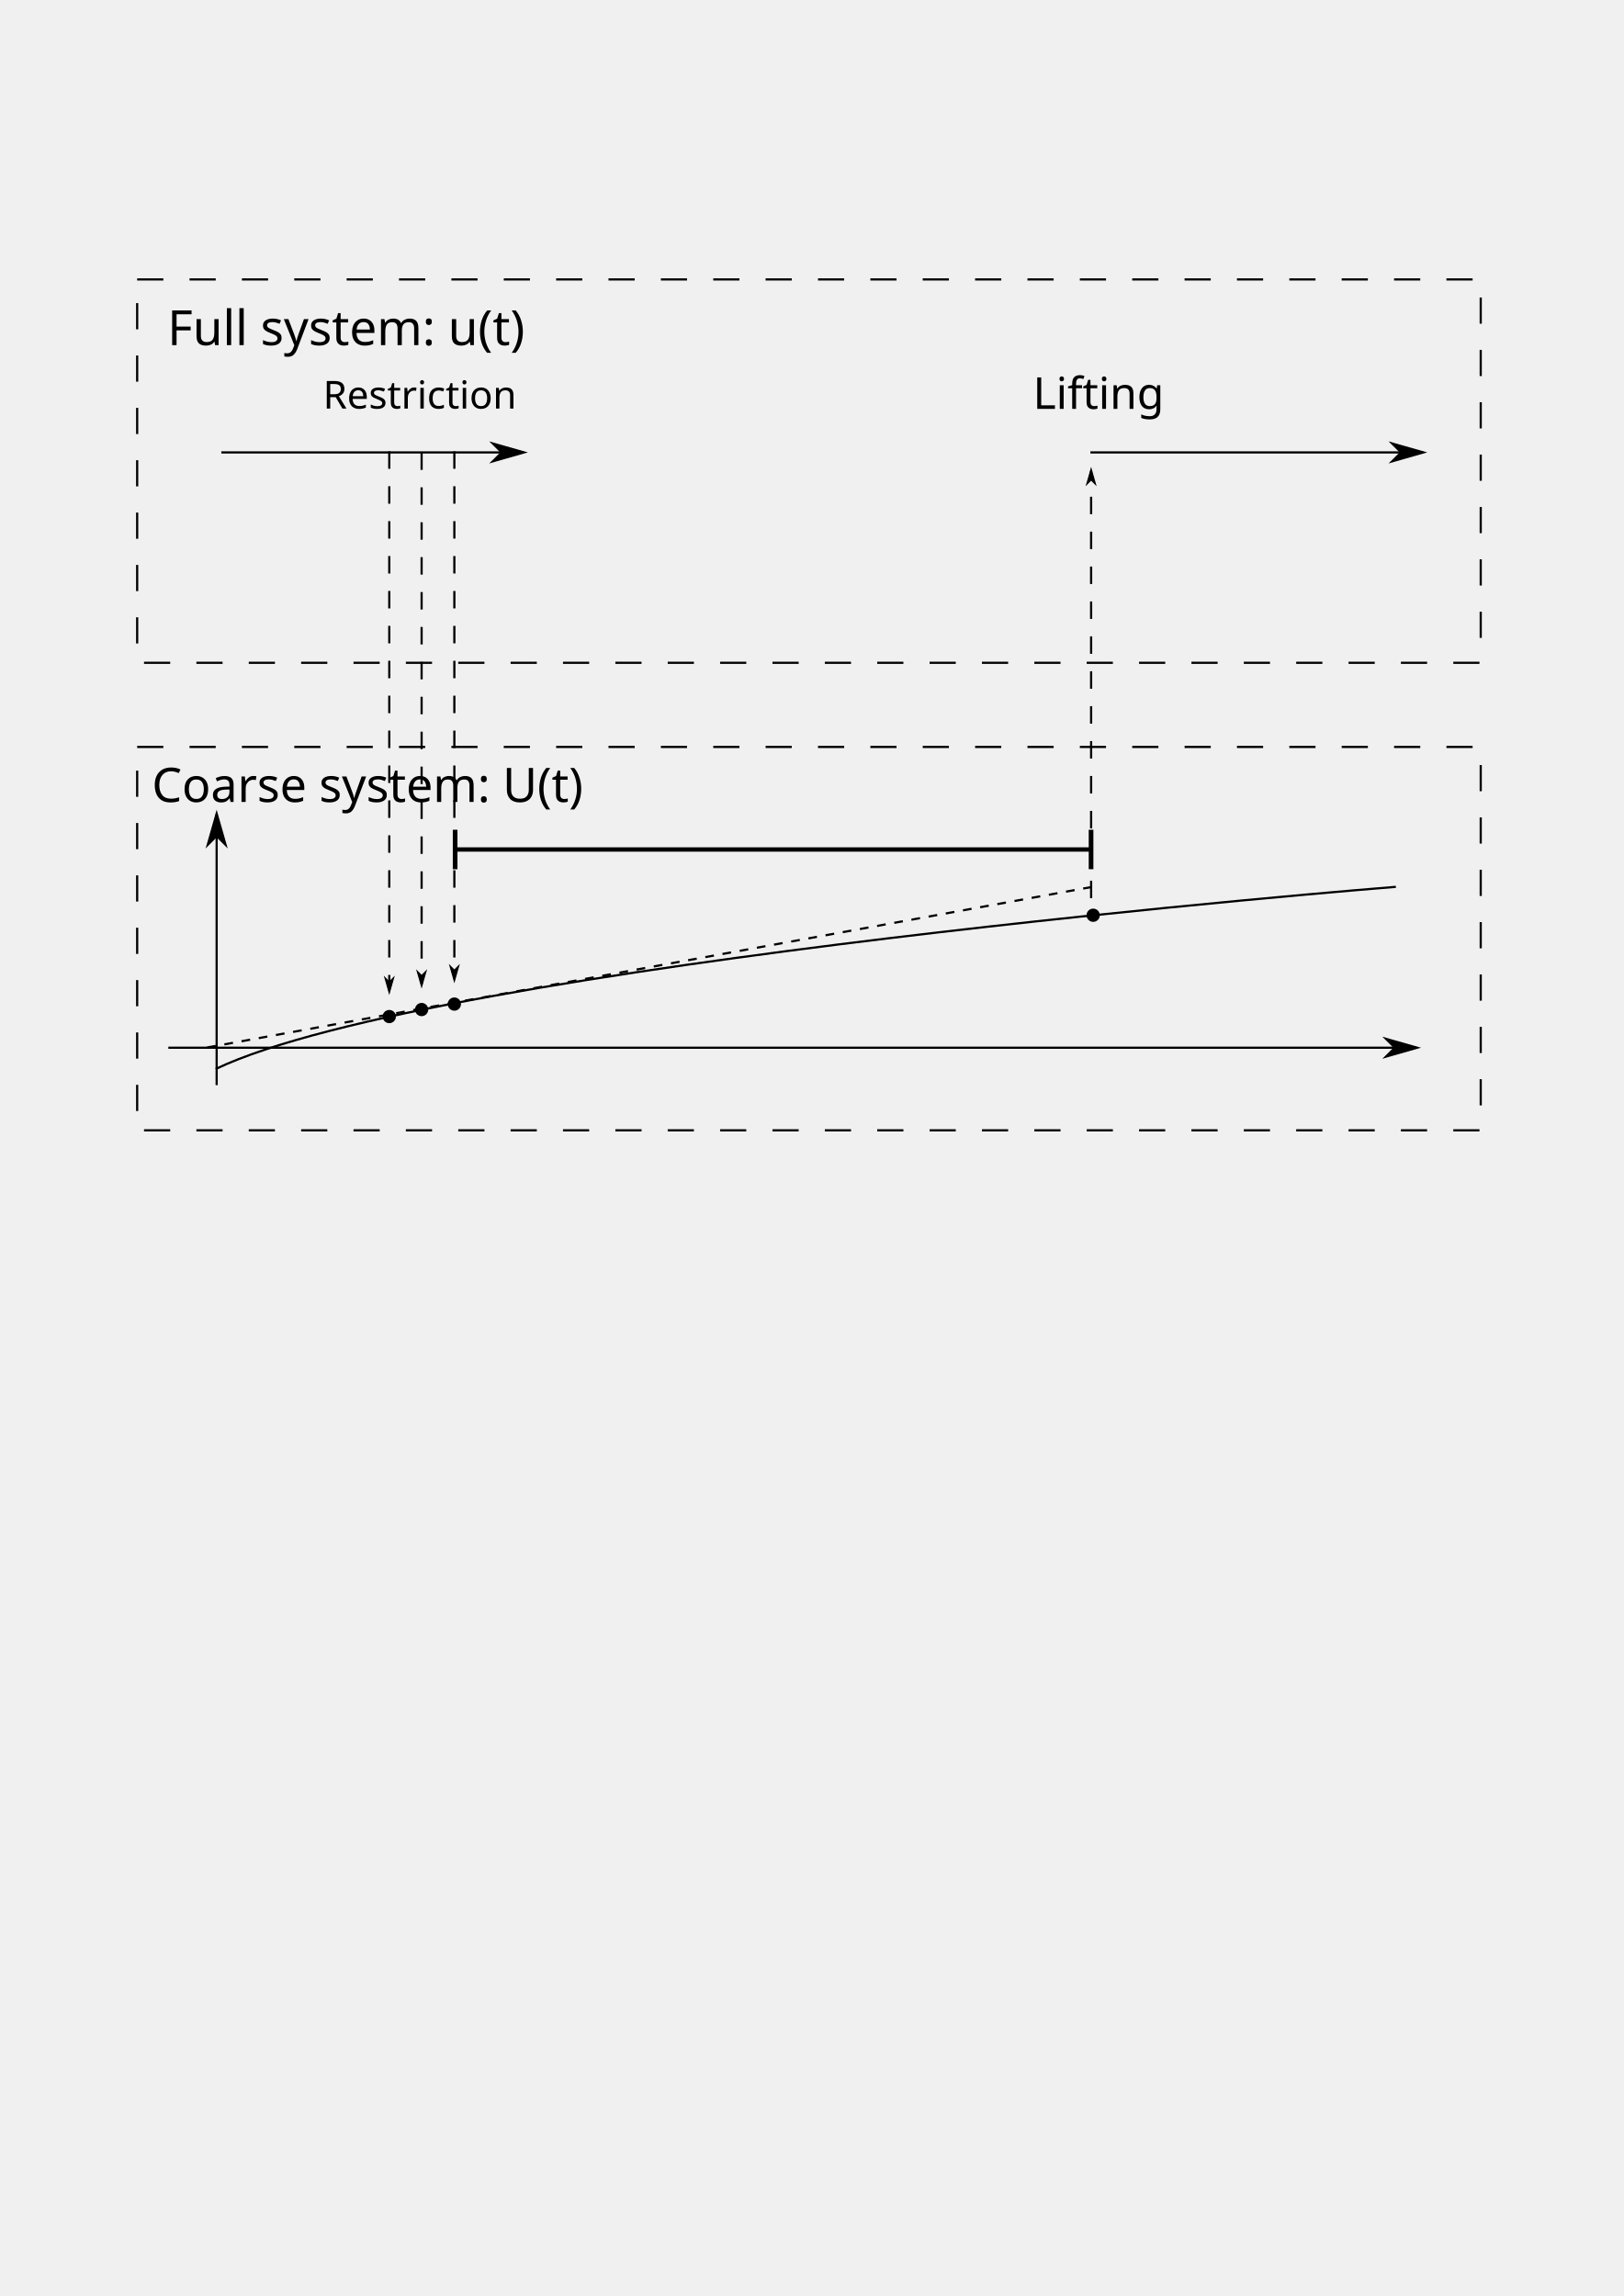
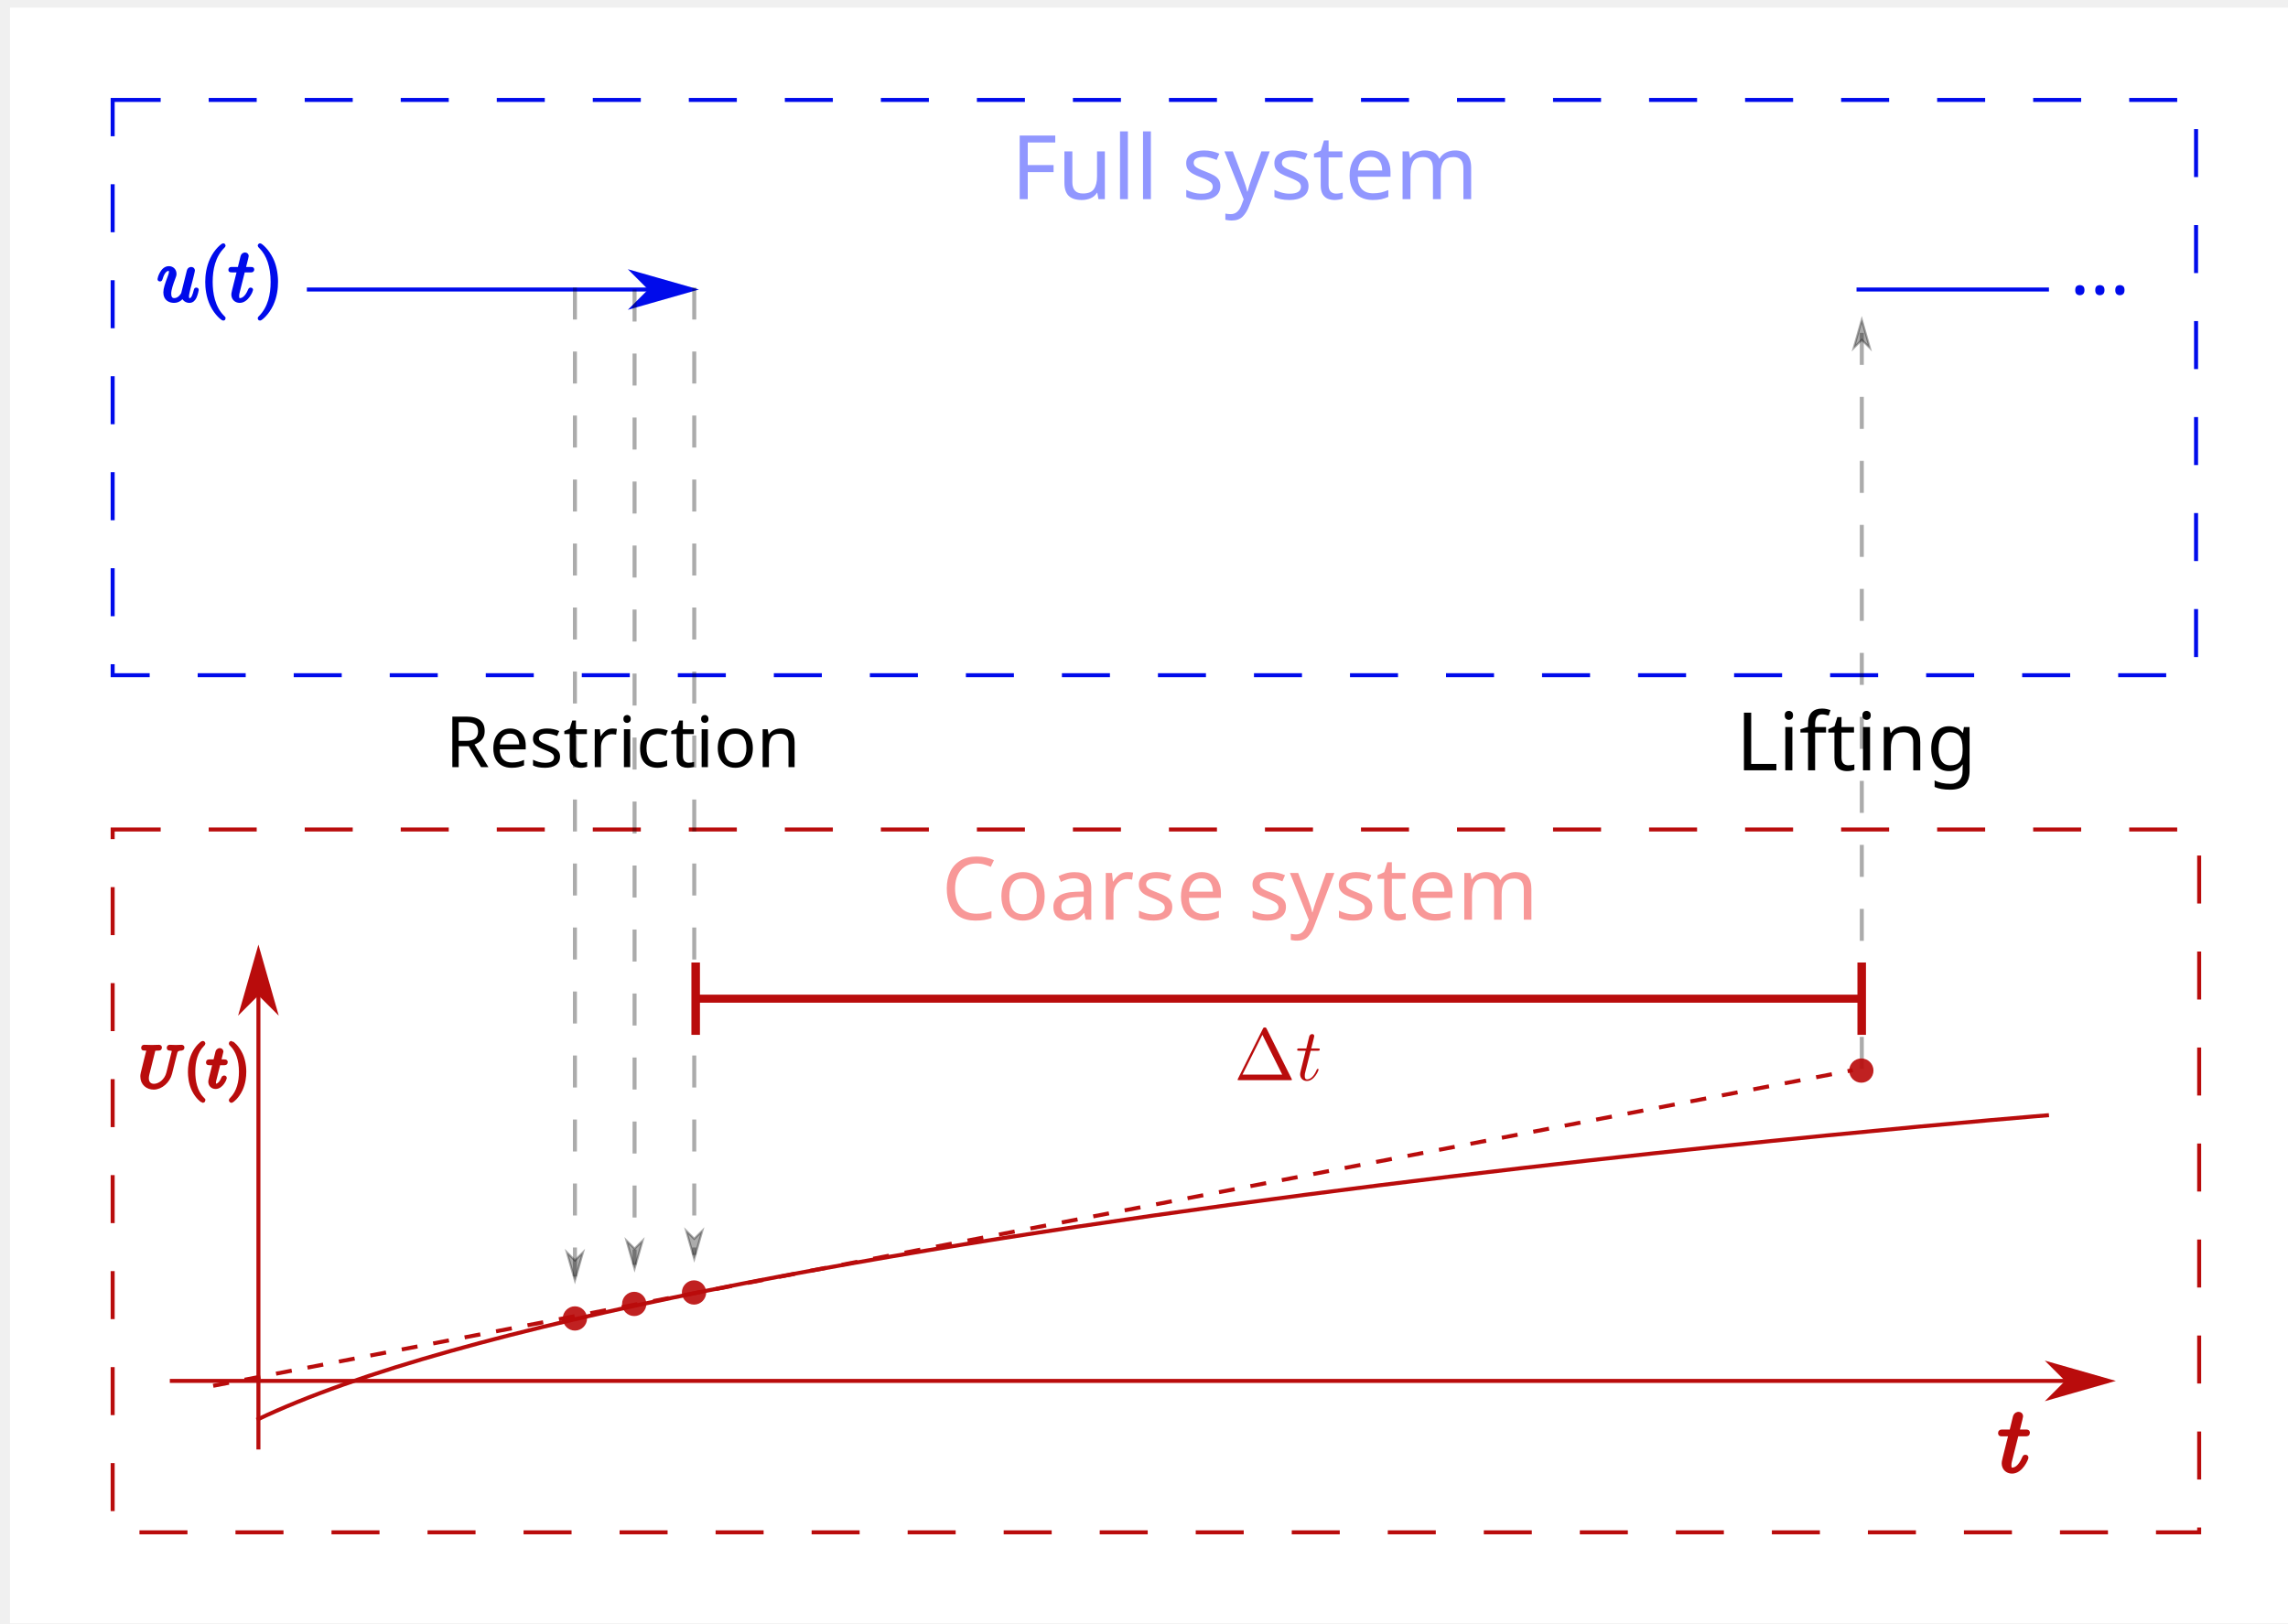
- <svg xmlns="http://www.w3.org/2000/svg" width="210mm" height="297mm" viewBox="0 0 744.094 1052.362" id="svg2" version="1.1">
+ <svg xmlns="http://www.w3.org/2000/svg" width="161.389mm" height="114.535mm" viewBox="0 0 571.851 405.833" id="svg2" version="1.1">
  <defs id="defs4">
-     <marker orient="auto" refY="0.0" refX="0.0" id="StopL" style="overflow:visible">
-       <path id="path4323" d="M 0.0,5.65 L 0.0,-5.65" style="fill:none;fill-opacity:0.75;fill-rule:evenodd;stroke:#000000;stroke-width:1pt;stroke-opacity:1" transform="scale(0.8)" />
+     <marker style="overflow:visible" id="marker6508" refX="0" refY="0" orient="auto">
+       <path transform="matrix(-0.4,0,0,-0.4,-4,0)" style="fill:#ffffff;fill-opacity:1;fill-rule:evenodd;stroke:none;stroke-width:1pt;stroke-opacity:0.33" d="M 0,0 5,-5 -12.5,0 5,5 0,0 Z" id="path6510" />
    </marker>
-     <marker orient="auto" refY="0.0" refX="0.0" id="marker7245" style="overflow:visible;">
-       <path id="path7247" d="M 0.0,0.0 L 5.0,-5.0 L -12.5,0.0 L 5.0,5.0 L 0.0,0.0 z " style="fill-rule:evenodd;stroke:#000000;stroke-width:1pt;stroke-opacity:1;fill:#000000;fill-opacity:1" transform="scale(0.4) rotate(180) translate(10,0)" />
+     <marker style="overflow:visible" id="marker6300" refX="0" refY="0" orient="auto">
+       <path transform="matrix(-0.4,0,0,-0.4,-4,0)" style="fill:#000000;fill-opacity:0.33;fill-rule:evenodd;stroke:#000000;stroke-width:1pt;stroke-opacity:0.33" d="M 0,0 5,-5 -12.5,0 5,5 0,0 Z" id="path6302" />
    </marker>
-     <marker orient="auto" refY="0.0" refX="0.0" id="marker5672" style="overflow:visible;">
-       <path id="path5674" d="M 0.0,0.0 L 5.0,-5.0 L -12.5,0.0 L 5.0,5.0 L 0.0,0.0 z " style="fill-rule:evenodd;stroke:#000000;stroke-width:1pt;stroke-opacity:1;fill:#000000;fill-opacity:1" transform="scale(0.4) rotate(180) translate(10,0)" />
+     <marker orient="auto" refY="0" refX="0" id="marker4214" style="overflow:visible">
+       <path id="path4216" d="M 0,0 5,-5 -12.5,0 5,5 0,0 Z" style="fill:#000000;fill-opacity:1;fill-rule:evenodd;stroke:#000000;stroke-width:1pt;stroke-opacity:1" transform="matrix(-0.8,0,0,-0.8,-10,0)" />
    </marker>
-     <marker style="overflow:visible;" id="marker4900" refX="0.0" refY="0.0" orient="auto">
-       <path transform="scale(0.4) rotate(180) translate(10,0)" style="fill-rule:evenodd;stroke:#000000;stroke-width:1pt;stroke-opacity:1;fill:#000000;fill-opacity:1" d="M 0.0,0.0 L 5.0,-5.0 L -12.5,0.0 L 5.0,5.0 L 0.0,0.0 z " id="path4902" />
+     <marker orient="auto" refY="0" refX="0" id="StopL" style="overflow:visible">
+       <path id="path4323" d="M 0,5.65 0,-5.65" style="fill:none;fill-opacity:0.75;fill-rule:evenodd;stroke:#b90c0c;stroke-width:1pt;stroke-opacity:1" transform="scale(0.8,0.8)" />
    </marker>
-     <marker style="overflow:visible;" id="marker4836" refX="0.0" refY="0.0" orient="auto">
-       <path transform="scale(0.4) rotate(180) translate(10,0)" style="fill-rule:evenodd;stroke:#000000;stroke-width:1pt;stroke-opacity:1;fill:#000000;fill-opacity:1" d="M 0.0,0.0 L 5.0,-5.0 L -12.5,0.0 L 5.0,5.0 L 0.0,0.0 z " id="path4838" />
+     <marker orient="auto" refY="0" refX="0" id="marker7245" style="overflow:visible">
+       <path id="path7247" d="M 0,0 5,-5 -12.5,0 5,5 0,0 Z" style="fill:#000000;fill-opacity:1;fill-rule:evenodd;stroke:#000000;stroke-width:1pt;stroke-opacity:1" transform="matrix(-0.4,0,0,-0.4,-4,0)" />
    </marker>
-     <marker orient="auto" refY="0.0" refX="0.0" id="Arrow1Mend" style="overflow:visible;">
-       <path id="path4163" d="M 0.0,0.0 L 5.0,-5.0 L -12.5,0.0 L 5.0,5.0 L 0.0,0.0 z " style="fill-rule:evenodd;stroke:#000000;stroke-width:1pt;stroke-opacity:1;fill:#000000;fill-opacity:1" transform="scale(0.4) rotate(180) translate(10,0)" />
+     <marker orient="auto" refY="0" refX="0" id="marker5672" style="overflow:visible">
+       <path id="path5674" d="M 0,0 5,-5 -12.5,0 5,5 0,0 Z" style="fill:#000000;fill-opacity:0.33;fill-rule:evenodd;stroke:#000000;stroke-width:1pt;stroke-opacity:0.33" transform="matrix(-0.4,0,0,-0.4,-4,0)" />
    </marker>
-     <marker orient="auto" refY="0.0" refX="0.0" id="marker4698" style="overflow:visible;">
-       <path id="path4700" d="M 0.0,0.0 L 5.0,-5.0 L -12.5,0.0 L 5.0,5.0 L 0.0,0.0 z " style="fill-rule:evenodd;stroke:#000000;stroke-width:1pt;stroke-opacity:1;fill:#000000;fill-opacity:1" transform="scale(0.8) rotate(180) translate(12.5,0)" />
+     <marker style="overflow:visible" id="marker4836" refX="0" refY="0" orient="auto">
+       <path transform="matrix(-0.4,0,0,-0.4,-4,0)" style="fill:#000000;fill-opacity:0.33;fill-rule:evenodd;stroke:#000000;stroke-width:1pt;stroke-opacity:0.33" d="M 0,0 5,-5 -12.5,0 5,5 0,0 Z" id="path4838" />
    </marker>
-     <marker orient="auto" refY="0.0" refX="0.0" id="marker4652" style="overflow:visible;">
-       <path id="path4654" d="M 0.0,0.0 L 5.0,-5.0 L -12.5,0.0 L 5.0,5.0 L 0.0,0.0 z " style="fill-rule:evenodd;stroke:#000000;stroke-width:1pt;stroke-opacity:1;fill:#000000;fill-opacity:1" transform="scale(0.8) rotate(180) translate(12.5,0)" />
+     <marker orient="auto" refY="0" refX="0" id="Arrow1Mend" style="overflow:visible">
+       <path id="path4163" d="M 0,0 5,-5 -12.5,0 5,5 0,0 Z" style="fill:#000000;fill-opacity:0.33;fill-rule:evenodd;stroke:#000000;stroke-width:1pt;stroke-opacity:0.33" transform="matrix(-0.4,0,0,-0.4,-4,0)" />
    </marker>
-     <marker orient="auto" refY="0.0" refX="0.0" id="marker4612" style="overflow:visible;">
-       <path id="path4614" d="M 0.0,0.0 L 5.0,-5.0 L -12.5,0.0 L 5.0,5.0 L 0.0,0.0 z " style="fill-rule:evenodd;stroke:#000000;stroke-width:1pt;stroke-opacity:1;fill:#000000;fill-opacity:1" transform="scale(0.8) rotate(180) translate(12.5,0)" />
+     <marker orient="auto" refY="0" refX="0" id="marker4698" style="overflow:visible">
+       <path id="path4700" d="M 0,0 5,-5 -12.5,0 5,5 0,0 Z" style="fill:#000000;fill-opacity:1;fill-rule:evenodd;stroke:#000000;stroke-width:1pt;stroke-opacity:1" transform="matrix(-0.8,0,0,-0.8,-10,0)" />
    </marker>
-     <marker style="overflow:visible;" id="marker4480" refX="0.0" refY="0.0" orient="auto">
-       <path transform="scale(0.8) rotate(180) translate(12.5,0)" style="fill-rule:evenodd;stroke:#000000;stroke-width:1pt;stroke-opacity:1;fill:#000000;fill-opacity:1" d="M 0.0,0.0 L 5.0,-5.0 L -12.5,0.0 L 5.0,5.0 L 0.0,0.0 z " id="path4482" />
+     <marker orient="auto" refY="0" refX="0" id="marker4652" style="overflow:visible">
+       <path id="path4654" d="M 0,0 5,-5 -12.5,0 5,5 0,0 Z" style="fill:#000000;fill-opacity:1;fill-rule:evenodd;stroke:#000000;stroke-width:1pt;stroke-opacity:1" transform="matrix(-0.8,0,0,-0.8,-10,0)" />
    </marker>
-     <marker style="overflow:visible;" id="marker4452" refX="0.0" refY="0.0" orient="auto">
-       <path transform="scale(0.8) rotate(180) translate(12.5,0)" style="fill-rule:evenodd;stroke:#000000;stroke-width:1pt;stroke-opacity:1;fill:#000000;fill-opacity:1" d="M 0.0,0.0 L 5.0,-5.0 L -12.5,0.0 L 5.0,5.0 L 0.0,0.0 z " id="path4454" />
+     <marker orient="auto" refY="0" refX="0" id="marker4612" style="overflow:visible">
+       <path id="path4614" d="M 0,0 5,-5 -12.5,0 5,5 0,0 Z" style="fill:#000000;fill-opacity:1;fill-rule:evenodd;stroke:#000000;stroke-width:1pt;stroke-opacity:1" transform="matrix(-0.8,0,0,-0.8,-10,0)" />
    </marker>
-     <marker style="overflow:visible;" id="marker4430" refX="0.0" refY="0.0" orient="auto">
-       <path transform="scale(0.8) rotate(180) translate(12.5,0)" style="fill-rule:evenodd;stroke:#000000;stroke-width:1pt;stroke-opacity:1;fill:#000000;fill-opacity:1" d="M 0.0,0.0 L 5.0,-5.0 L -12.5,0.0 L 5.0,5.0 L 0.0,0.0 z " id="path4432" />
+     <marker style="overflow:visible" id="marker4480" refX="0" refY="0" orient="auto">
+       <path transform="matrix(-0.8,0,0,-0.8,-10,0)" style="fill:#b90c0c;fill-opacity:1;fill-rule:evenodd;stroke:#b90c0c;stroke-width:1pt;stroke-opacity:1" d="M 0,0 5,-5 -12.5,0 5,5 0,0 Z" id="path4482" />
    </marker>
-     <marker orient="auto" refY="0.0" refX="0.0" id="Arrow1Lend" style="overflow:visible;">
-       <path id="path4157" d="M 0.0,0.0 L 5.0,-5.0 L -12.5,0.0 L 5.0,5.0 L 0.0,0.0 z " style="fill-rule:evenodd;stroke:#000000;stroke-width:1pt;stroke-opacity:1;fill:#000000;fill-opacity:1" transform="scale(0.8) rotate(180) translate(12.5,0)" />
+     <marker style="overflow:visible" id="marker4452" refX="0" refY="0" orient="auto">
+       <path transform="matrix(-0.8,0,0,-0.8,-10,0)" style="fill:#000000;fill-opacity:1;fill-rule:evenodd;stroke:#000000;stroke-width:1pt;stroke-opacity:1" d="M 0,0 5,-5 -12.5,0 5,5 0,0 Z" id="path4454" />
+     </marker>
+     <marker style="overflow:visible" id="marker4430" refX="0" refY="0" orient="auto">
+       <path transform="matrix(-0.8,0,0,-0.8,-10,0)" style="fill:#000beb;fill-opacity:1;fill-rule:evenodd;stroke:#000beb;stroke-width:1pt;stroke-opacity:1" d="M 0,0 5,-5 -12.5,0 5,5 0,0 Z" id="path4432" />
+     </marker>
+     <marker orient="auto" refY="0" refX="0" id="Arrow1Lend" style="overflow:visible">
+       <path id="path4157" d="M 0,0 5,-5 -12.5,0 5,5 0,0 Z" style="fill:#b90c0c;fill-opacity:1;fill-rule:evenodd;stroke:#b90c0c;stroke-width:1pt;stroke-opacity:1" transform="matrix(-0.8,0,0,-0.8,-10,0)" />
    </marker>
  </defs>
-   <g id="layer1">
-     <rect style="fill:none;fill-rule:evenodd;stroke:#000000;stroke-width:1;stroke-linecap:butt;stroke-linejoin:miter;stroke-miterlimit:4;stroke-dasharray:12, 12;stroke-dashoffset:0;stroke-opacity:1" id="rect3336" width="615.714" height="175.714" x="62.857" y="128.076" />
-     <rect y="342.362" x="62.857" height="175.714" width="615.714" id="rect4138" style="fill:none;fill-rule:evenodd;stroke:#000000;stroke-width:1;stroke-linecap:butt;stroke-linejoin:miter;stroke-miterlimit:4;stroke-dasharray:12, 12;stroke-dashoffset:0;stroke-opacity:1" />
-     <path style="fill:none;fill-rule:evenodd;stroke:#000000;stroke-width:1px;stroke-linecap:butt;stroke-linejoin:miter;stroke-opacity:1;marker-end:url(#marker4430)" d="m 101.429,207.362 138.571,0" id="path4140" />
-     <path id="path4142" d="m 499.682,207.362 152.461,0" style="fill:none;fill-rule:evenodd;stroke:#000000;stroke-width:1px;stroke-linecap:butt;stroke-linejoin:miter;stroke-opacity:1;marker-end:url(#marker4452)" />
-     <path style="fill:none;fill-rule:evenodd;stroke:#000000;stroke-width:1px;stroke-linecap:butt;stroke-linejoin:miter;stroke-opacity:1;marker-end:url(#Arrow1Lend)" d="m 99.286,497.362 0,-124.286" id="path4144" />
-     <path style="fill:none;fill-rule:evenodd;stroke:#000000;stroke-width:1px;stroke-linecap:butt;stroke-linejoin:miter;stroke-opacity:1;marker-end:url(#marker4480)" d="m 77.143,480.219 572.143,0" id="path4146" />
-     <path style="fill:none;fill-rule:evenodd;stroke:#000000;stroke-width:1px;stroke-linecap:butt;stroke-linejoin:miter;stroke-opacity:1" d="M 98.854,489.959 C 200.249,441.496 639.683,406.475 639.683,406.475" id="path4148" />
-     <ellipse style="fill:none;stroke-width:1;stroke-miterlimit:4;stroke-dasharray:12, 12;stroke-dashoffset:0" id="path4580" cx="0" cy="0" r="0" />
-     <circle style="fill:#000000;fill-opacity:1;stroke-width:1;stroke-miterlimit:4;stroke-dasharray:12, 12;stroke-dashoffset:0" id="path4590" cx="178.393" cy="465.934" r="3.036" />
-     <circle r="3.036" cy="462.719" cx="193.214" id="circle4596" style="fill:#000000;fill-opacity:1;stroke-width:1;stroke-miterlimit:4;stroke-dasharray:12, 12;stroke-dashoffset:0" />
-     <circle style="fill:#000000;fill-opacity:1;stroke-width:1;stroke-miterlimit:4;stroke-dasharray:12, 12;stroke-dashoffset:0" id="circle4598" cx="208.214" cy="460.219" r="3.036" />
-     <path style="fill:none;fill-rule:evenodd;stroke:#000000;stroke-width:1;stroke-linecap:butt;stroke-linejoin:miter;stroke-miterlimit:4;stroke-dasharray:8, 8;stroke-dashoffset:0;stroke-opacity:1;marker-end:url(#marker4836)" d="m 178.393,206.865 0,247.235" id="path4600" />
-     <path style="fill:none;fill-rule:evenodd;stroke:#000000;stroke-width:1;stroke-linecap:butt;stroke-linejoin:miter;stroke-miterlimit:4;stroke-dasharray:8, 8;stroke-dashoffset:0;stroke-opacity:1;marker-end:url(#Arrow1Mend)" d="m 193.214,207.37 0,243.799" id="path4602" />
-     <path style="fill:none;fill-rule:evenodd;stroke:#000000;stroke-width:1;stroke-linecap:butt;stroke-linejoin:miter;stroke-miterlimit:4;stroke-dasharray:8, 8;stroke-dashoffset:0;stroke-opacity:1;marker-end:url(#marker4900)" d="m 208.214,206.865 0,241.836" id="path4604" />
-     <circle cy="419.498" cx="500.969" id="circle5234" style="fill:#000000;fill-opacity:1;stroke-width:1;stroke-miterlimit:4;stroke-dasharray:12, 12;stroke-dashoffset:0" r="3.036" />
-     <path style="fill:none;fill-rule:evenodd;stroke:#000000;stroke-width:1;stroke-linecap:butt;stroke-linejoin:miter;stroke-miterlimit:4;stroke-dasharray:4, 4;stroke-dashoffset:0;stroke-opacity:1" d="M 94.954,480.111 504.066,405.865" id="path5236" />
-     <path style="fill:none;fill-rule:evenodd;stroke:#000000;stroke-width:1;stroke-linecap:butt;stroke-linejoin:miter;stroke-opacity:1;marker-end:url(#marker5672);stroke-miterlimit:4;stroke-dasharray:8,8;stroke-dashoffset:0" d="m 500.026,411.673 0,-195.717" id="path5664" />
-     <text xml:space="preserve" style="font-style:normal;font-weight:normal;font-size:22.286px;line-height:125%;font-family:sans-serif;letter-spacing:0px;word-spacing:0px;fill:#000000;fill-opacity:1;stroke:none;stroke-width:1px;stroke-linecap:butt;stroke-linejoin:miter;stroke-opacity:1" x="76.739" y="158.19" id="text6012">
-       <tspan id="tspan6014" x="76.739" y="158.19">Full system: u(t)</tspan>
+   <g id="layer1" transform="translate(-34.69805,-134.981)">
+     <rect style="color:#000000;clip-rule:nonzero;display:inline;overflow:visible;visibility:visible;opacity:1;isolation:auto;mix-blend-mode:normal;color-interpolation:sRGB;color-interpolation-filters:linearRGB;solid-color:#000000;solid-opacity:1;fill:#ffffff;fill-opacity:1;fill-rule:evenodd;stroke:none;stroke-width:1;stroke-linecap:butt;stroke-linejoin:miter;stroke-miterlimit:4;stroke-dasharray:8, 8;stroke-dashoffset:0;stroke-opacity:0.33;marker-end:url(#marker6508);color-rendering:auto;image-rendering:auto;shape-rendering:auto;text-rendering:auto;enable-background:accumulate" id="rect6506" width="569.346" height="403.923" x="37.203" y="136.891" />
+     <rect style="fill:none;fill-rule:evenodd;stroke:#000beb;stroke-width:1;stroke-linecap:butt;stroke-linejoin:miter;stroke-miterlimit:4;stroke-dasharray:12, 12;stroke-dashoffset:0;stroke-opacity:1" id="rect3336" width="520.713" height="143.826" x="62.857" y="159.965" />
+     <rect y="342.362" x="62.857" height="175.714" width="521.491" id="rect4138" style="fill:none;fill-rule:evenodd;stroke:#b90c0c;stroke-width:1;stroke-linecap:butt;stroke-linejoin:miter;stroke-miterlimit:4;stroke-dasharray:12, 12;stroke-dashoffset:0;stroke-opacity:1" />
+     <path style="fill:none;fill-rule:evenodd;stroke:#000beb;stroke-width:1px;stroke-linecap:butt;stroke-linejoin:miter;stroke-opacity:1;marker-end:url(#marker4430)" d="m 111.394,207.362 96.053,0" id="path4140" />
+     <path style="fill:none;fill-rule:evenodd;stroke:#b90c0c;stroke-width:1px;stroke-linecap:butt;stroke-linejoin:miter;stroke-opacity:1;marker-end:url(#Arrow1Lend)" d="m 99.286,497.362 0,-124.286" id="path4144" />
+     <path style="fill:none;fill-rule:evenodd;stroke:#b90c0c;stroke-width:1px;stroke-linecap:butt;stroke-linejoin:miter;stroke-opacity:1;marker-end:url(#marker4480)" d="m 77.143,480.219 484.449,0" id="path4146" />
+     <path style="fill:none;fill-rule:evenodd;stroke:#b90c0c;stroke-width:1px;stroke-linecap:butt;stroke-linejoin:miter;stroke-opacity:1" d="M 98.854,489.959 C 200.249,441.496 546.802,413.782 546.802,413.782" id="path4148" />
+     <circle style="fill:none;stroke-width:1;stroke-miterlimit:4;stroke-dasharray:12, 12;stroke-dashoffset:0" id="path4580" cx="0" cy="0" r="0" />
+     <path style="fill:none;fill-rule:evenodd;stroke:#000000;stroke-width:1;stroke-linecap:butt;stroke-linejoin:miter;stroke-miterlimit:4;stroke-dasharray:8, 8;stroke-dashoffset:0;stroke-opacity:0.33;marker-end:url(#marker4836)" d="m 178.393,206.865 0,247.235" id="path4600" />
+     <path style="fill:none;fill-rule:evenodd;stroke:#000000;stroke-width:1;stroke-linecap:butt;stroke-linejoin:miter;stroke-miterlimit:4;stroke-dasharray:8, 8;stroke-dashoffset:0;stroke-opacity:0.33;marker-end:url(#Arrow1Mend)" d="m 193.297,207.37 0,243.799" id="path4602" />
+     <path style="color:#000000;clip-rule:nonzero;display:inline;overflow:visible;visibility:visible;opacity:1;isolation:auto;mix-blend-mode:normal;color-interpolation:sRGB;color-interpolation-filters:linearRGB;solid-color:#000000;solid-opacity:1;fill:none;fill-opacity:1;fill-rule:evenodd;stroke:#000000;stroke-width:1;stroke-linecap:butt;stroke-linejoin:miter;stroke-miterlimit:4;stroke-dasharray:8, 8;stroke-dashoffset:0;stroke-opacity:0.33;marker-end:url(#marker6300);color-rendering:auto;image-rendering:auto;shape-rendering:auto;text-rendering:auto;enable-background:accumulate" d="m 208.214,206.865 0,241.836" id="path4604" />
+     <path style="fill:none;fill-rule:evenodd;stroke:#b90c0c;stroke-width:1;stroke-linecap:butt;stroke-linejoin:miter;stroke-miterlimit:4;stroke-dasharray:4, 4;stroke-dashoffset:0;stroke-opacity:1" d="M 87.979,481.439 497.755,402.543" id="path5236" />
+     <path style="fill:none;fill-rule:evenodd;stroke:#000000;stroke-width:1;stroke-linecap:butt;stroke-linejoin:miter;stroke-miterlimit:4;stroke-dasharray:8, 8;stroke-dashoffset:0;stroke-opacity:0.33;marker-end:url(#marker5672)" d="m 500.026,402.206 0,-186.25" id="path5664" />
+     <text xml:space="preserve" style="font-style:normal;font-weight:normal;font-size:22.286px;line-height:125%;font-family:sans-serif;letter-spacing:0px;word-spacing:0px;fill:#9197ff;fill-opacity:1;stroke:none;stroke-width:1px;stroke-linecap:butt;stroke-linejoin:miter;stroke-opacity:1" x="287.399" y="184.764" id="text6012">
+       <tspan id="tspan6014" x="287.399" y="184.764">Full system</tspan>
    </text>
-     <text xml:space="preserve" style="font-style:normal;font-weight:normal;font-size:21.808px;line-height:125%;font-family:sans-serif;letter-spacing:0px;word-spacing:0px;fill:#000000;fill-opacity:1;stroke:none;stroke-width:1px;stroke-linecap:butt;stroke-linejoin:miter;stroke-opacity:1" x="69.593" y="367.575" id="text6016">
-       <tspan id="tspan6018" x="69.593" y="367.575">Coarse system: U(t)</tspan>
+     <text xml:space="preserve" style="font-style:normal;font-weight:normal;font-size:21.808px;line-height:125%;font-family:sans-serif;letter-spacing:0px;word-spacing:0px;fill:#f89898;fill-opacity:1;stroke:none;stroke-width:1px;stroke-linecap:butt;stroke-linejoin:miter;stroke-opacity:1" x="269.999" y="364.917" id="text6016">
+       <tspan id="tspan6018" x="269.999" y="364.917">Coarse system</tspan>
    </text>
-     <text xml:space="preserve" style="font-style:normal;font-weight:normal;font-size:17.672px;line-height:125%;font-family:sans-serif;letter-spacing:0px;word-spacing:0px;fill:#000000;fill-opacity:1;stroke:none;stroke-width:1px;stroke-linecap:butt;stroke-linejoin:miter;stroke-opacity:1" x="148.034" y="187.253" id="text6020">
-       <tspan id="tspan6022" x="148.034" y="187.253">Restriction</tspan>
+     <text xml:space="preserve" style="font-style:normal;font-weight:normal;font-size:17.672px;line-height:125%;font-family:sans-serif;letter-spacing:0px;word-spacing:0px;fill:#000000;fill-opacity:1;stroke:none;stroke-width:1px;stroke-linecap:butt;stroke-linejoin:miter;stroke-opacity:1" x="146.041" y="326.766" id="text6020">
+       <tspan id="tspan6022" x="146.041" y="326.766">Restriction</tspan>
    </text>
-     <text xml:space="preserve" style="font-style:normal;font-weight:normal;font-size:20.168px;line-height:125%;font-family:sans-serif;letter-spacing:0px;word-spacing:0px;fill:#000000;fill-opacity:1;stroke:none;stroke-width:1px;stroke-linecap:butt;stroke-linejoin:miter;stroke-opacity:1" x="473.387" y="187.39" id="text6024">
-       <tspan id="tspan6026" x="473.387" y="187.39">Lifting</tspan>
+     <text xml:space="preserve" style="font-style:normal;font-weight:normal;font-size:20.168px;line-height:125%;font-family:sans-serif;letter-spacing:0px;word-spacing:0px;fill:#000000;fill-opacity:1;stroke:none;stroke-width:1px;stroke-linecap:butt;stroke-linejoin:miter;stroke-opacity:1" x="468.616" y="327.567" id="text6024">
+       <tspan id="tspan6026" x="468.616" y="327.567">Lifting</tspan>
    </text>
-     <path style="fill:none;fill-rule:evenodd;stroke:#000000;stroke-width:2;stroke-linecap:butt;stroke-linejoin:miter;stroke-miterlimit:4;stroke-dasharray:none;stroke-opacity:1;marker-start:url(#StopL);marker-end:url(#StopL)" d="m 208.571,389.355 c 291.429,0 291.429,0 291.429,0" id="path6028" />
+     <path style="fill:none;fill-rule:evenodd;stroke:#b90c0c;stroke-width:2;stroke-linecap:butt;stroke-linejoin:miter;stroke-miterlimit:4;stroke-dasharray:none;stroke-opacity:1;marker-start:url(#StopL);marker-end:url(#StopL)" d="m 208.571,384.658 c 291.429,0 291.429,0 291.429,0" id="path6028" />
+     <path id="path4212" d="m 498.709,207.362 48.093,0" style="fill:none;fill-rule:evenodd;stroke:#000beb;stroke-width:1px;stroke-linecap:butt;stroke-linejoin:miter;stroke-opacity:1" />
+     <g style="fill:#000beb;fill-opacity:1;stroke:#000beb;stroke-width:2.233;stroke-miterlimit:4;stroke-dasharray:none;stroke-opacity:1" transform="matrix(0.3502403,0,0,0.3502403,-30.52431,84.9027)" id="g4277">
+       <g style="font-style:normal;font-variant:normal;font-weight:normal;font-stretch:normal;letter-spacing:normal;word-spacing:normal;text-anchor:start;fill:#000beb;fill-opacity:1;fill-rule:evenodd;stroke:#000beb;stroke-width:2.1;stroke-linecap:butt;stroke-linejoin:miter;stroke-miterlimit:4;stroke-dasharray:none;stroke-dashoffset:0;stroke-opacity:1" id="content" transform="matrix(1.062992,0,0,-1.062992,-186.0236,789.2717)" xml:space="preserve" stroke-miterlimit="10.433" font-style="normal" font-variant="normal" font-weight="normal" font-stretch="normal" font-size-adjust="none" letter-spacing="normal" word-spacing="normal">
+         <path style="fill:#000beb;fill-opacity:1;stroke:#000beb;stroke-width:2.1;stroke-miterlimit:4;stroke-dasharray:none;stroke-opacity:1" d="m 472.96,409 0.05,-0.19 0.06,-0.19 0.07,-0.18 0.08,-0.18 0.08,-0.17 0.09,-0.16 0.09,-0.16 0.1,-0.16 0.11,-0.15 0.11,-0.15 0.11,-0.14 0.13,-0.13 0.12,-0.13 0.14,-0.12 0.14,-0.12 0.14,-0.11 0.15,-0.11 0.15,-0.1 0.15,-0.09 0.16,-0.09 0.17,-0.08 0.17,-0.07 0.17,-0.07 0.18,-0.06 0.17,-0.06 0.19,-0.04 0.18,-0.05 0.19,-0.03 0.19,-0.02 0.2,-0.02 0.2,-0.01 0.19,-0.01 c 1.74,0 2.9,1.14 3.69,2.74 0.85,1.79 1.49,4.84 1.49,4.93 0,0.5 -0.44,0.5 -0.6,0.5 -0.5,0 -0.54,-0.2 -0.7,-0.9 -0.69,-2.78 -1.64,-6.17 -3.73,-6.17 -1.05,0 -1.54,0.65 -1.54,2.29 0,1.1 0.6,3.44 0.99,5.17 l 1.4,5.4 c 0.15,0.75 0.65,2.64 0.85,3.39 0.25,1.14 0.75,3.03 0.75,3.32 0,0.91 -0.7,1.35 -1.45,1.35 -0.25,0 -1.55,-0.05 -1.94,-1.74 -0.96,-3.64 -3.14,-12.36 -3.74,-15 -0.06,-0.2 -2.04,-4.18 -5.68,-4.18 -2.6,0 -3.1,2.25 -3.1,4.09 0,2.78 1.41,6.72 2.71,10.16 0.59,1.5 0.84,2.18 0.84,3.14 0,2.23 -1.59,4.07 -4.09,4.07 -4.74,0 -6.58,-7.21 -6.58,-7.67 0,-0.5 0.5,-0.5 0.61,-0.5 0.5,0 0.54,0.11 0.79,0.91 1.24,4.33 3.14,6.17 5.03,6.17 0.44,0 1.25,-0.05 1.25,-1.64 0,-1.2 -0.56,-2.64 -0.85,-3.39 -1.85,-4.94 -2.9,-8.02 -2.9,-10.45 0,-4.74 3.44,-5.99 6.15,-5.99 3.28,0 5.07,2.24 5.92,3.35 z" id="path4280" />
+         <path style="fill:#000beb;fill-opacity:1;stroke:#000beb;stroke-width:2.1;stroke-miterlimit:4;stroke-dasharray:none;stroke-opacity:1" d="m 500.56,394.25 0,0.02 0,0.03 0,0.01 0,0.02 -0.01,0.01 0,0.02 -0.01,0.01 0,0.02 -0.01,0.02 -0.01,0.02 -0.01,0.02 -0.02,0.03 -0.01,0.02 -0.02,0.03 -0.02,0.03 -0.03,0.03 -0.02,0.03 -0.03,0.04 -0.02,0.02 -0.02,0.02 -0.01,0.02 -0.02,0.02 -0.02,0.02 -0.02,0.03 -0.02,0.02 -0.02,0.02 -0.03,0.03 -0.02,0.02 -0.02,0.03 -0.03,0.03 -0.03,0.03 -0.02,0.03 -0.03,0.03 -0.03,0.03 -0.03,0.03 -0.04,0.03 -0.03,0.04 -0.03,0.03 -0.04,0.04 -0.03,0.03 -0.04,0.04 -0.04,0.04 c -6.22,6.28 -7.81,15.69 -7.81,23.31 0,8.67 1.89,17.35 8.01,23.56 0.64,0.61 0.64,0.71 0.64,0.86 0,0.35 -0.18,0.49 -0.48,0.49 -0.5,0 -4.99,-3.38 -7.92,-9.7 -2.55,-5.49 -3.14,-11.02 -3.14,-15.21 0,-3.89 0.54,-9.9 3.28,-15.54 2.98,-6.13 7.28,-9.36 7.78,-9.36 0.3,0 0.48,0.14 0.48,0.5 z" id="path4282" />
+         <path style="fill:#000beb;fill-opacity:1;stroke:#000beb;stroke-width:2.1;stroke-miterlimit:4;stroke-dasharray:none;stroke-opacity:1" d="m 513.66,426.12 4.69,0 c 0.98,0 1.48,0 1.48,1 0,0.55 -0.5,0.55 -1.39,0.55 l -4.39,0 c 1.8,7.08 2.05,8.08 2.05,8.37 0,0.85 -0.6,1.35 -1.44,1.35 -0.16,0 -1.55,-0.05 -2,-1.8 l -1.94,-7.92 -4.68,0 c -1,0 -1.5,0 -1.5,-0.94 0,-0.61 0.4,-0.61 1.4,-0.61 l 4.38,0 c -3.58,-14.14 -3.78,-14.98 -3.78,-15.89 0,-2.69 1.89,-4.58 4.57,-4.58 5.08,0 7.92,7.27 7.92,7.67 0,0.5 -0.38,0.5 -0.59,0.5 -0.45,0 -0.5,-0.15 -0.75,-0.7 -2.14,-5.17 -4.78,-6.37 -6.47,-6.37 -1.04,0 -1.54,0.65 -1.54,2.29 0,1.19 0.09,1.55 0.29,2.39 z" id="path4284" />
+         <path style="fill:#000beb;fill-opacity:1;stroke:#000beb;stroke-width:2.1;stroke-miterlimit:4;stroke-dasharray:none;stroke-opacity:1" d="m 535.78,418.65 0,0.37 0,0.39 -0.01,0.39 -0.01,0.41 -0.04,0.84 -0.06,0.88 -0.09,0.92 -0.1,0.95 -0.14,0.97 -0.16,1.01 -0.2,1.02 -0.23,1.03 -0.26,1.05 -0.31,1.06 -0.35,1.07 -0.39,1.07 -0.21,0.53 -0.23,0.53 -0.24,0.53 -0.25,0.53 c -2.98,6.12 -7.26,9.36 -7.76,9.36 -0.3,0 -0.5,-0.19 -0.5,-0.49 0,-0.15 0,-0.25 0.94,-1.15 4.89,-4.92 7.73,-12.85 7.73,-23.27 0,-8.51 -1.84,-17.28 -8.03,-23.56 -0.64,-0.59 -0.64,-0.7 -0.64,-0.84 0,-0.3 0.2,-0.5 0.5,-0.5 0.5,0 4.97,3.39 7.92,9.71 2.53,5.47 3.12,11 3.12,15.19 z" id="path4286" />
+       </g>
+     </g>
+     <g style="fill:#b90c0c;fill-opacity:1;stroke:#b90c0c;stroke-width:3.66;stroke-miterlimit:4;stroke-dasharray:none;stroke-opacity:1" transform="matrix(0.2732245,0,0,0.2732245,-12.17027,308.9008)" id="g4416">
+       <g style="font-style:normal;font-variant:normal;font-weight:normal;font-stretch:normal;letter-spacing:normal;word-spacing:normal;text-anchor:start;fill:#b90c0c;fill-opacity:1;fill-rule:evenodd;stroke:#b90c0c;stroke-width:3.443;stroke-linecap:butt;stroke-linejoin:miter;stroke-miterlimit:4;stroke-dasharray:none;stroke-dashoffset:0;stroke-opacity:1" word-spacing="normal" letter-spacing="normal" font-size-adjust="none" font-stretch="normal" font-weight="normal" font-variant="normal" font-style="normal" stroke-miterlimit="10.433" xml:space="preserve" transform="matrix(1.062992,0,0,-1.062992,-186.0236,789.2717)" id="g4418">
+         <path style="fill:#b90c0c;fill-opacity:1;stroke:#b90c0c;stroke-width:3.443;stroke-miterlimit:4;stroke-dasharray:none;stroke-opacity:1" id="path4420" d="m 487.16,435 0.1,0.37 0.05,0.19 0.06,0.18 0.06,0.17 0.07,0.17 0.07,0.17 0.08,0.16 0.08,0.16 0.1,0.16 0.09,0.15 0.11,0.14 0.11,0.14 0.13,0.14 0.13,0.12 0.14,0.13 0.15,0.12 0.17,0.11 0.17,0.11 0.19,0.1 0.19,0.09 0.21,0.09 0.23,0.08 0.23,0.08 0.26,0.07 0.26,0.06 0.28,0.06 0.3,0.04 0.31,0.05 0.33,0.03 0.35,0.03 0.18,0.01 0.19,0 c 0.25,0 0.84,0.05 0.84,1 0,0.05 0,0.55 -0.64,0.55 -1.64,0 -3.39,-0.16 -5.08,-0.16 -1.7,0 -3.55,0.16 -5.19,0.16 -0.29,0 -0.89,0 -0.89,-1 0,-0.55 0.5,-0.55 0.89,-0.55 2.85,-0.04 3.39,-1.09 3.39,-2.18 0,-0.16 -0.11,-0.91 -0.15,-1.05 l -4.49,-17.8 c -1.68,-6.67 -7.42,-11 -12.4,-11 -3.38,0 -6.08,2.19 -6.08,6.47 0,0.11 0,1.7 0.55,3.89 l 4.84,19.38 c 0.44,1.79 0.55,2.29 4.19,2.29 1.28,0 1.68,0 1.68,1 0,0.55 -0.54,0.55 -0.7,0.55 -1.39,0 -4.98,-0.16 -6.37,-0.16 -1.44,0 -4.99,0.16 -6.43,0.16 -0.4,0 -0.95,0 -0.95,-1 0,-0.55 0.45,-0.55 1.41,-0.55 0.09,0 1.04,0 1.89,-0.09 0.89,-0.11 1.34,-0.16 1.34,-0.8 0,-0.31 -0.55,-2.39 -0.84,-3.54 l -1.11,-4.38 c -0.44,-1.95 -2.83,-11.36 -3.03,-12.31 -0.35,-1.39 -0.35,-2.14 -0.35,-2.89 0,-6.08 4.53,-9.56 9.77,-9.56 6.26,0 12.45,5.62 14.09,12.2 z" />
+         <path style="fill:#b90c0c;fill-opacity:1;stroke:#b90c0c;stroke-width:3.443;stroke-miterlimit:4;stroke-dasharray:none;stroke-opacity:1" id="path4422" d="m 511.36,394.25 0,0.02 0,0.03 0,0.01 0,0.02 -0.01,0.01 0,0.02 -0.01,0.01 0,0.02 -0.01,0.02 -0.01,0.02 -0.01,0.02 -0.02,0.03 -0.01,0.02 -0.02,0.03 -0.02,0.03 -0.03,0.03 -0.02,0.03 -0.03,0.04 -0.02,0.02 -0.02,0.02 -0.01,0.02 -0.02,0.02 -0.02,0.02 -0.02,0.03 -0.02,0.02 -0.02,0.02 -0.03,0.03 -0.02,0.02 -0.02,0.03 -0.03,0.03 -0.03,0.03 -0.02,0.03 -0.03,0.03 -0.03,0.03 -0.03,0.03 -0.03,0.03 -0.04,0.04 -0.03,0.03 -0.04,0.04 -0.03,0.03 -0.04,0.04 -0.04,0.04 c -6.22,6.28 -7.81,15.69 -7.81,23.31 0,8.67 1.89,17.35 8.01,23.56 0.64,0.61 0.64,0.71 0.64,0.86 0,0.35 -0.18,0.49 -0.48,0.49 -0.5,0 -4.99,-3.38 -7.92,-9.7 -2.55,-5.49 -3.14,-11.02 -3.14,-15.21 0,-3.89 0.54,-9.9 3.28,-15.54 2.98,-6.13 7.28,-9.36 7.78,-9.36 0.3,0 0.48,0.14 0.48,0.5 z" />
+         <path style="fill:#b90c0c;fill-opacity:1;stroke:#b90c0c;stroke-width:3.443;stroke-miterlimit:4;stroke-dasharray:none;stroke-opacity:1" id="path4424" d="m 524.46,426.12 4.69,0 c 0.98,0 1.48,0 1.48,1 0,0.55 -0.5,0.55 -1.39,0.55 l -4.39,0 c 1.8,7.08 2.05,8.08 2.05,8.37 0,0.85 -0.6,1.35 -1.44,1.35 -0.16,0 -1.55,-0.05 -2,-1.8 l -1.94,-7.92 -4.68,0 c -1,0 -1.5,0 -1.5,-0.94 0,-0.61 0.4,-0.61 1.4,-0.61 l 4.38,0 c -3.58,-14.14 -3.78,-14.98 -3.78,-15.89 0,-2.69 1.89,-4.58 4.57,-4.58 5.08,0 7.93,7.27 7.93,7.67 0,0.5 -0.39,0.5 -0.6,0.5 -0.45,0 -0.5,-0.15 -0.75,-0.7 -2.14,-5.17 -4.78,-6.37 -6.47,-6.37 -1.04,0 -1.54,0.65 -1.54,2.29 0,1.19 0.09,1.55 0.29,2.39 z" />
+         <path style="fill:#b90c0c;fill-opacity:1;stroke:#b90c0c;stroke-width:3.443;stroke-miterlimit:4;stroke-dasharray:none;stroke-opacity:1" id="path4426" d="m 546.59,418.65 -0.01,0.37 0,0.39 -0.01,0.39 -0.01,0.41 -0.04,0.84 -0.06,0.88 -0.08,0.92 -0.11,0.95 -0.14,0.97 -0.16,1.01 -0.2,1.02 -0.23,1.03 -0.26,1.05 -0.31,1.06 -0.35,1.07 -0.39,1.07 -0.21,0.53 -0.23,0.53 -0.24,0.53 -0.25,0.53 c -2.98,6.12 -7.26,9.36 -7.76,9.36 -0.3,0 -0.5,-0.19 -0.5,-0.49 0,-0.15 0,-0.25 0.94,-1.15 4.89,-4.92 7.73,-12.85 7.73,-23.27 0,-8.51 -1.84,-17.28 -8.03,-23.56 -0.64,-0.59 -0.64,-0.7 -0.64,-0.84 0,-0.3 0.2,-0.5 0.5,-0.5 0.5,0 4.97,3.39 7.92,9.71 2.53,5.47 3.13,11 3.13,15.19 z" />
+       </g>
+     </g>
+     <g style="fill:#b90c0c;fill-opacity:1;stroke:#b90c0c;stroke-width:2.336;stroke-miterlimit:4;stroke-dasharray:none;stroke-opacity:1" transform="matrix(0.4281242,0,0,0.4281242,490.7722,345.6126)" id="g4568">
+       <g style="font-style:normal;font-variant:normal;font-weight:normal;font-stretch:normal;letter-spacing:normal;word-spacing:normal;text-anchor:start;fill:#b90c0c;fill-opacity:1;fill-rule:evenodd;stroke:#b90c0c;stroke-width:2.197;stroke-linecap:butt;stroke-linejoin:miter;stroke-miterlimit:4;stroke-dasharray:none;stroke-dashoffset:0;stroke-opacity:1" id="g4570" transform="matrix(1.062992,0,0,-1.062992,-186.0236,789.2717)" xml:space="preserve" stroke-miterlimit="10.433" font-style="normal" font-variant="normal" font-weight="normal" font-stretch="normal" font-size-adjust="none" letter-spacing="normal" word-spacing="normal">
+         <path style="fill:#b90c0c;fill-opacity:1;stroke:#b90c0c;stroke-width:2.197;stroke-miterlimit:4;stroke-dasharray:none;stroke-opacity:1" d="m 280.394,417.361 4.68,0 c 0.99,0 1.49,0 1.49,1 0,0.55 -0.5,0.55 -1.39,0.55 l -4.39,0 c 1.79,7.08 2.04,8.08 2.04,8.37 0,0.85 -0.59,1.35 -1.43,1.35 -0.16,0 -1.55,-0.05 -2,-1.8 l -1.94,-7.92 -4.69,0 c -1,0 -1.5,0 -1.5,-0.94 0,-0.61 0.41,-0.61 1.41,-0.61 l 4.37,0 c -3.58,-14.14 -3.78,-14.98 -3.78,-15.89 0,-2.69 1.89,-4.58 4.58,-4.58 5.08,0 7.92,7.27 7.92,7.67 0,0.5 -0.39,0.5 -0.59,0.5 -0.46,0 -0.5,-0.15 -0.75,-0.7 -2.14,-5.17 -4.78,-6.37 -6.47,-6.37 -1.05,0 -1.55,0.65 -1.55,2.29 0,1.19 0.09,1.55 0.3,2.39 z" id="path4572" />
+       </g>
+     </g>
+     <text id="text5106" y="208.52" x="552.029" style="font-style:normal;font-weight:normal;font-size:18.671px;line-height:125%;font-family:sans-serif;letter-spacing:0px;word-spacing:0px;fill:#000beb;fill-opacity:1;stroke:none;stroke-width:1px;stroke-linecap:butt;stroke-linejoin:miter;stroke-opacity:1" xml:space="preserve">
+       <tspan y="208.52" x="552.029" id="tspan5108">...</tspan>
+     </text>
+     <circle style="fill:#b90c0c;fill-opacity:0.91;stroke-width:1;stroke-miterlimit:4;stroke-dasharray:12, 12;stroke-dashoffset:0" id="path4590" cx="178.393" cy="464.605" r="3.036" />
+     <circle r="3.036" cy="460.975" cx="193.214" id="circle4596" style="fill:#b90c0c;fill-opacity:0.91;stroke-width:1;stroke-miterlimit:4;stroke-dasharray:12, 12;stroke-dashoffset:0" />
+     <circle cy="402.633" cx="499.912" id="circle5234" style="fill:#b90c0c;fill-opacity:0.91;stroke-width:1;stroke-miterlimit:4;stroke-dasharray:12, 12;stroke-dashoffset:0" r="3.036" />
+     <circle style="fill:#b90c0c;fill-opacity:0.91;stroke:none;stroke-width:1;stroke-miterlimit:4;stroke-dasharray:12, 12;stroke-dashoffset:0;stroke-opacity:1" id="circle6254" cx="208.162" cy="458.11" r="3.036" />
+     <g id="g6408" transform="matrix(0.3475088,0,0,0.3475088,239.5245,280.8055)" style="fill:#b90c0c;fill-opacity:1">
+       <g word-spacing="normal" letter-spacing="normal" font-size-adjust="none" font-stretch="normal" font-weight="normal" font-variant="normal" font-style="normal" stroke-miterlimit="10.433" xml:space="preserve" transform="matrix(1.062992,0,0,-1.062992,-186.0236,789.2717)" id="g6410" style="font-style:normal;font-variant:normal;font-weight:normal;font-stretch:normal;letter-spacing:normal;word-spacing:normal;text-anchor:start;fill:#b90c0c;fill-opacity:1;fill-rule:evenodd;stroke:#000000;stroke-linecap:butt;stroke-linejoin:miter;stroke-miterlimit:10.433;stroke-dasharray:none;stroke-dashoffset:0;stroke-opacity:1">
+         <path id="path6412" d="m 477.54,440.98 -0.04,0.06 -0.03,0.06 -0.03,0.05 -0.02,0.05 -0.03,0.05 -0.03,0.05 -0.03,0.05 -0.02,0.04 -0.03,0.04 -0.03,0.04 -0.02,0.04 -0.03,0.03 -0.03,0.04 -0.03,0.03 -0.03,0.03 -0.03,0.03 -0.03,0.02 -0.04,0.03 -0.04,0.02 -0.03,0.02 -0.05,0.02 -0.04,0.01 -0.05,0.02 -0.04,0.01 -0.06,0.01 -0.05,0.01 -0.06,0.01 -0.06,0.01 -0.07,0 -0.07,0.01 -0.07,0 -0.04,0 -0.04,0 c -0.85,0 -0.94,-0.25 -1.28,-0.89 l -0.32,-4.09 13.41,-26.91 -26.86,0 13.45,26.91 0.32,4.09 -16.85,-33.78 c -0.25,-0.45 -0.25,-0.55 -0.25,-0.59 0,-0.41 0.3,-0.41 1.1,-0.41 l 34.58,0 c 0.79,0 1.09,0 1.09,0.41 0,0.04 0,0.14 -0.25,0.59 z" style="fill:#b90c0c;fill-opacity:1;stroke-width:0" />
+         <path id="path6414" d="m 507.3,426.12 4.69,0 c 0.99,0 1.49,0 1.49,1 0,0.55 -0.5,0.55 -1.39,0.55 l -4.39,0 c 1.79,7.08 2.04,8.08 2.04,8.37 0,0.85 -0.59,1.35 -1.44,1.35 -0.15,0 -1.54,-0.05 -2,-1.8 l -1.93,-7.92 -4.69,0 c -1,0 -1.5,0 -1.5,-0.94 0,-0.61 0.41,-0.61 1.41,-0.61 l 4.37,0 c -3.58,-14.14 -3.78,-14.98 -3.78,-15.89 0,-2.69 1.89,-4.58 4.58,-4.58 5.08,0 7.92,7.27 7.92,7.67 0,0.5 -0.39,0.5 -0.59,0.5 -0.46,0 -0.5,-0.15 -0.75,-0.7 -2.14,-5.17 -4.79,-6.37 -6.47,-6.37 -1.05,0 -1.55,0.65 -1.55,2.29 0,1.19 0.09,1.55 0.3,2.39 z" style="fill:#b90c0c;fill-opacity:1;stroke-width:0" />
+       </g>
+     </g>
  </g>
</svg>
